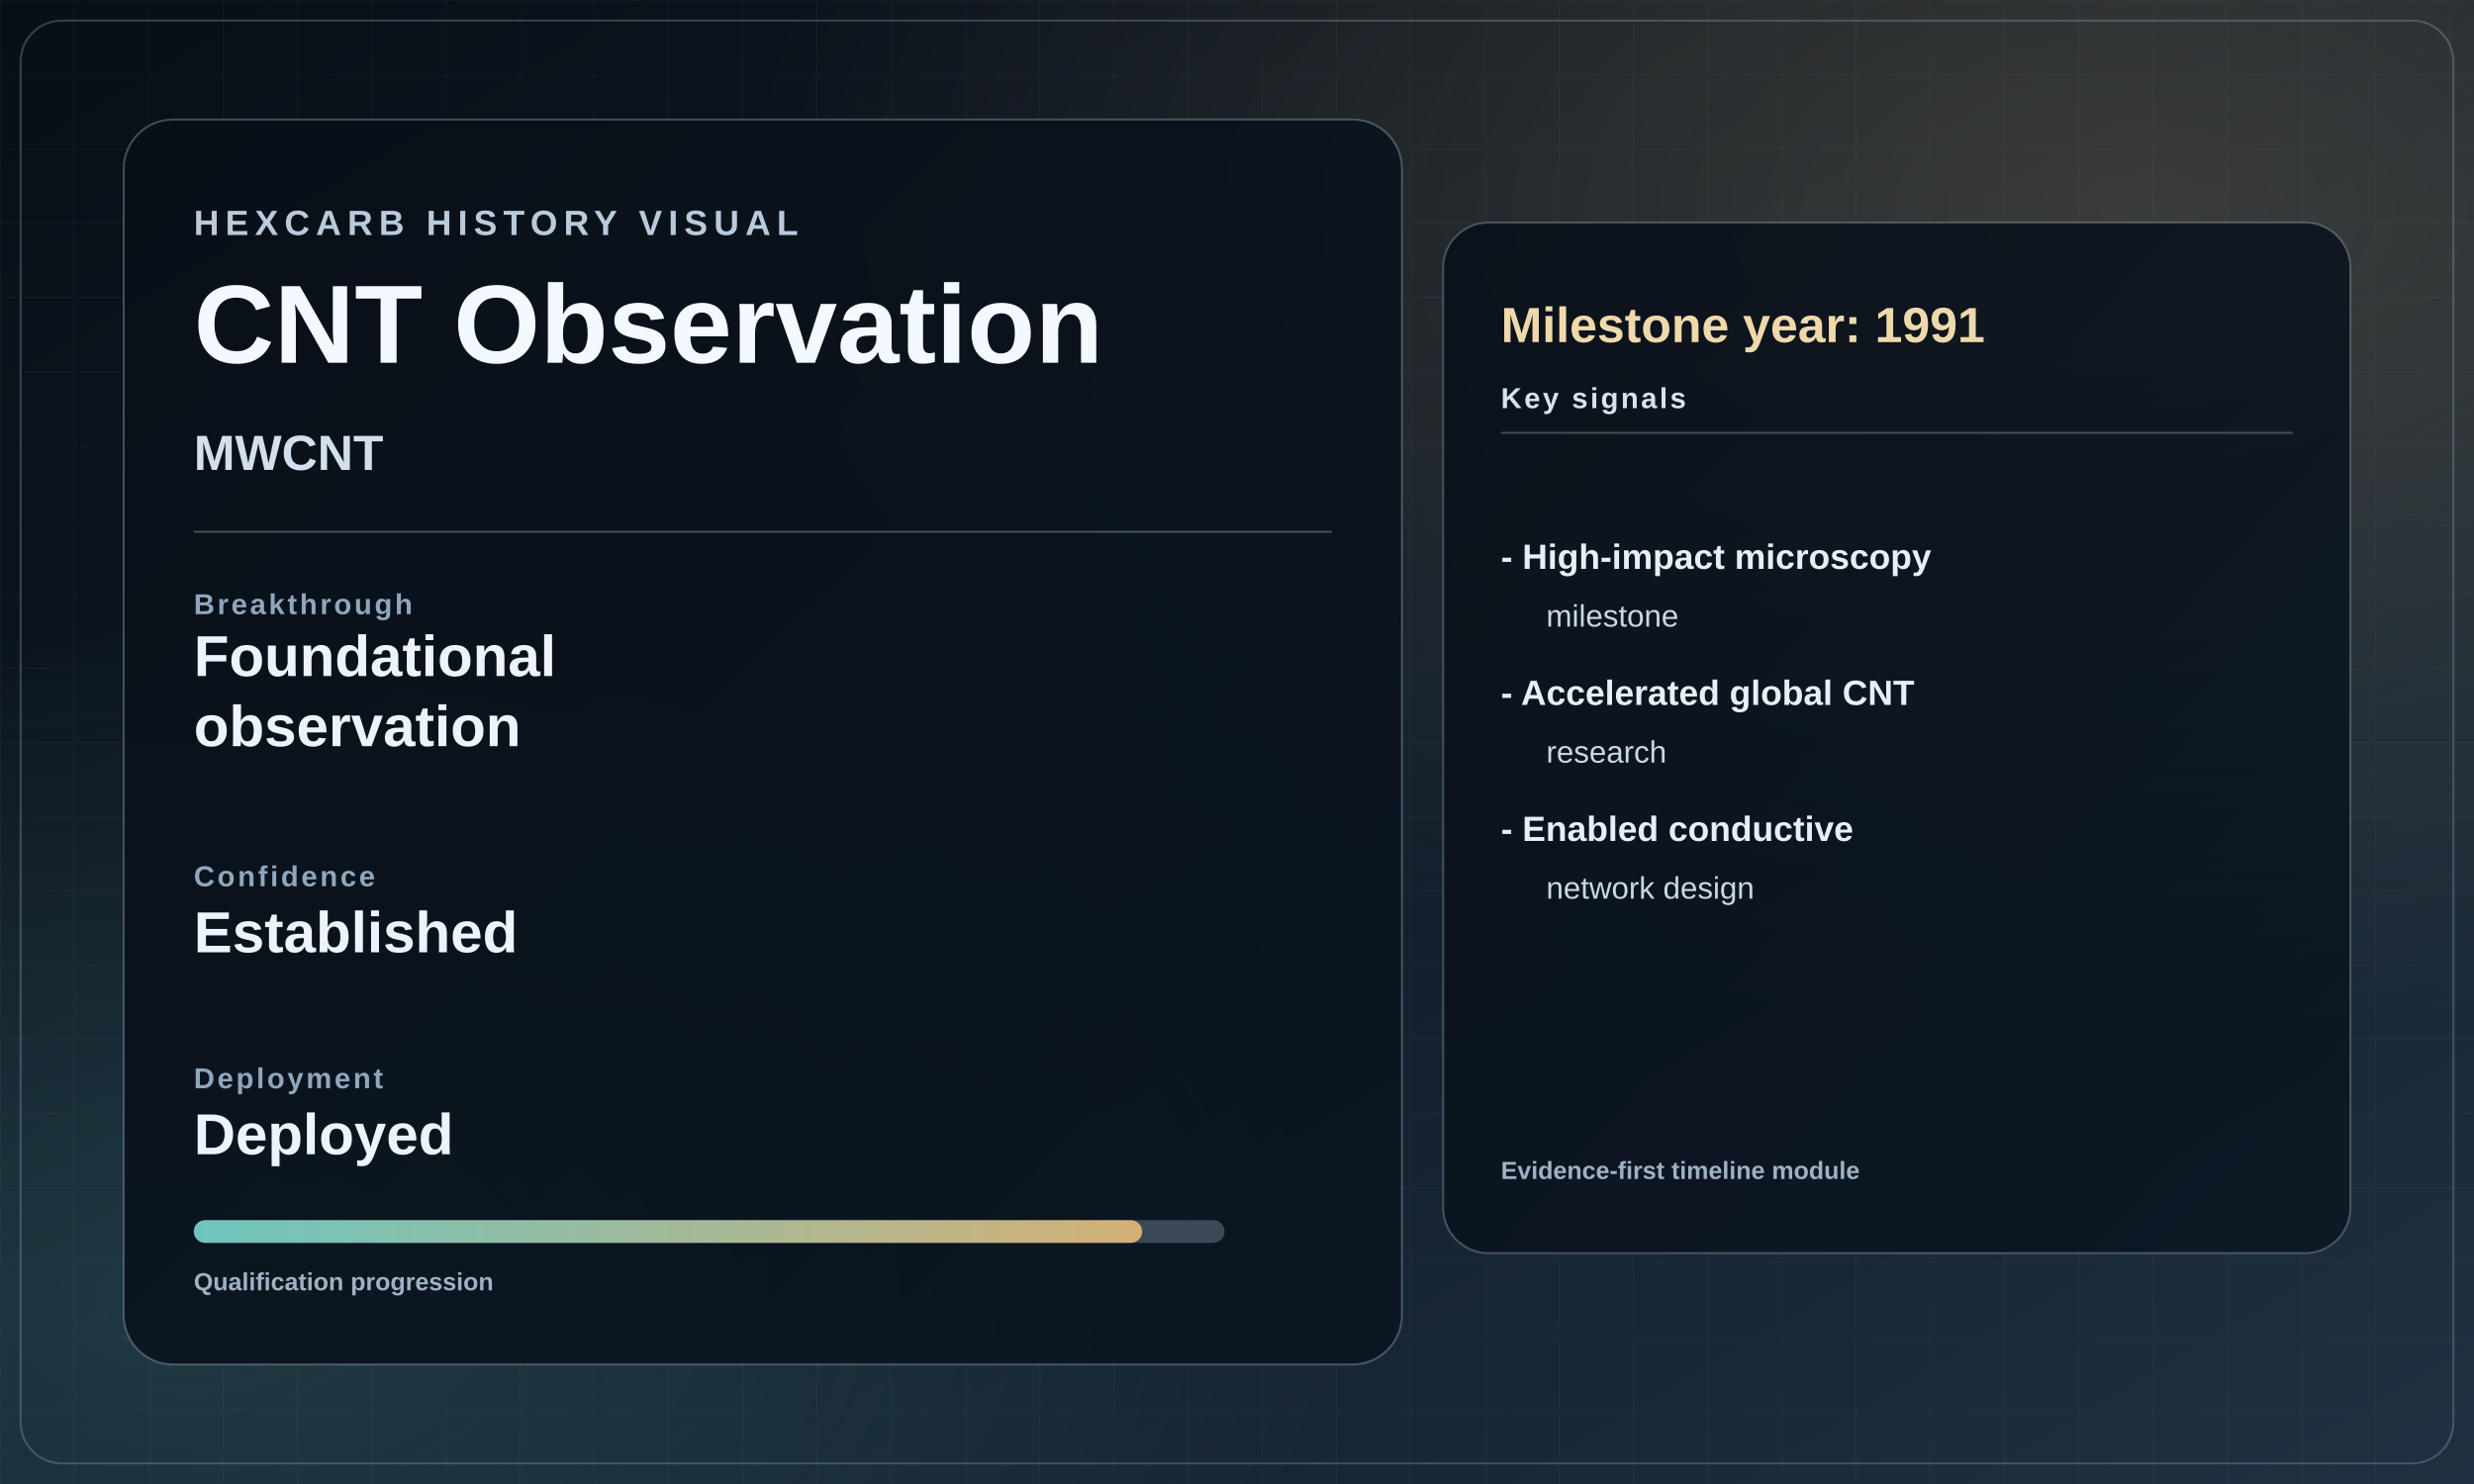
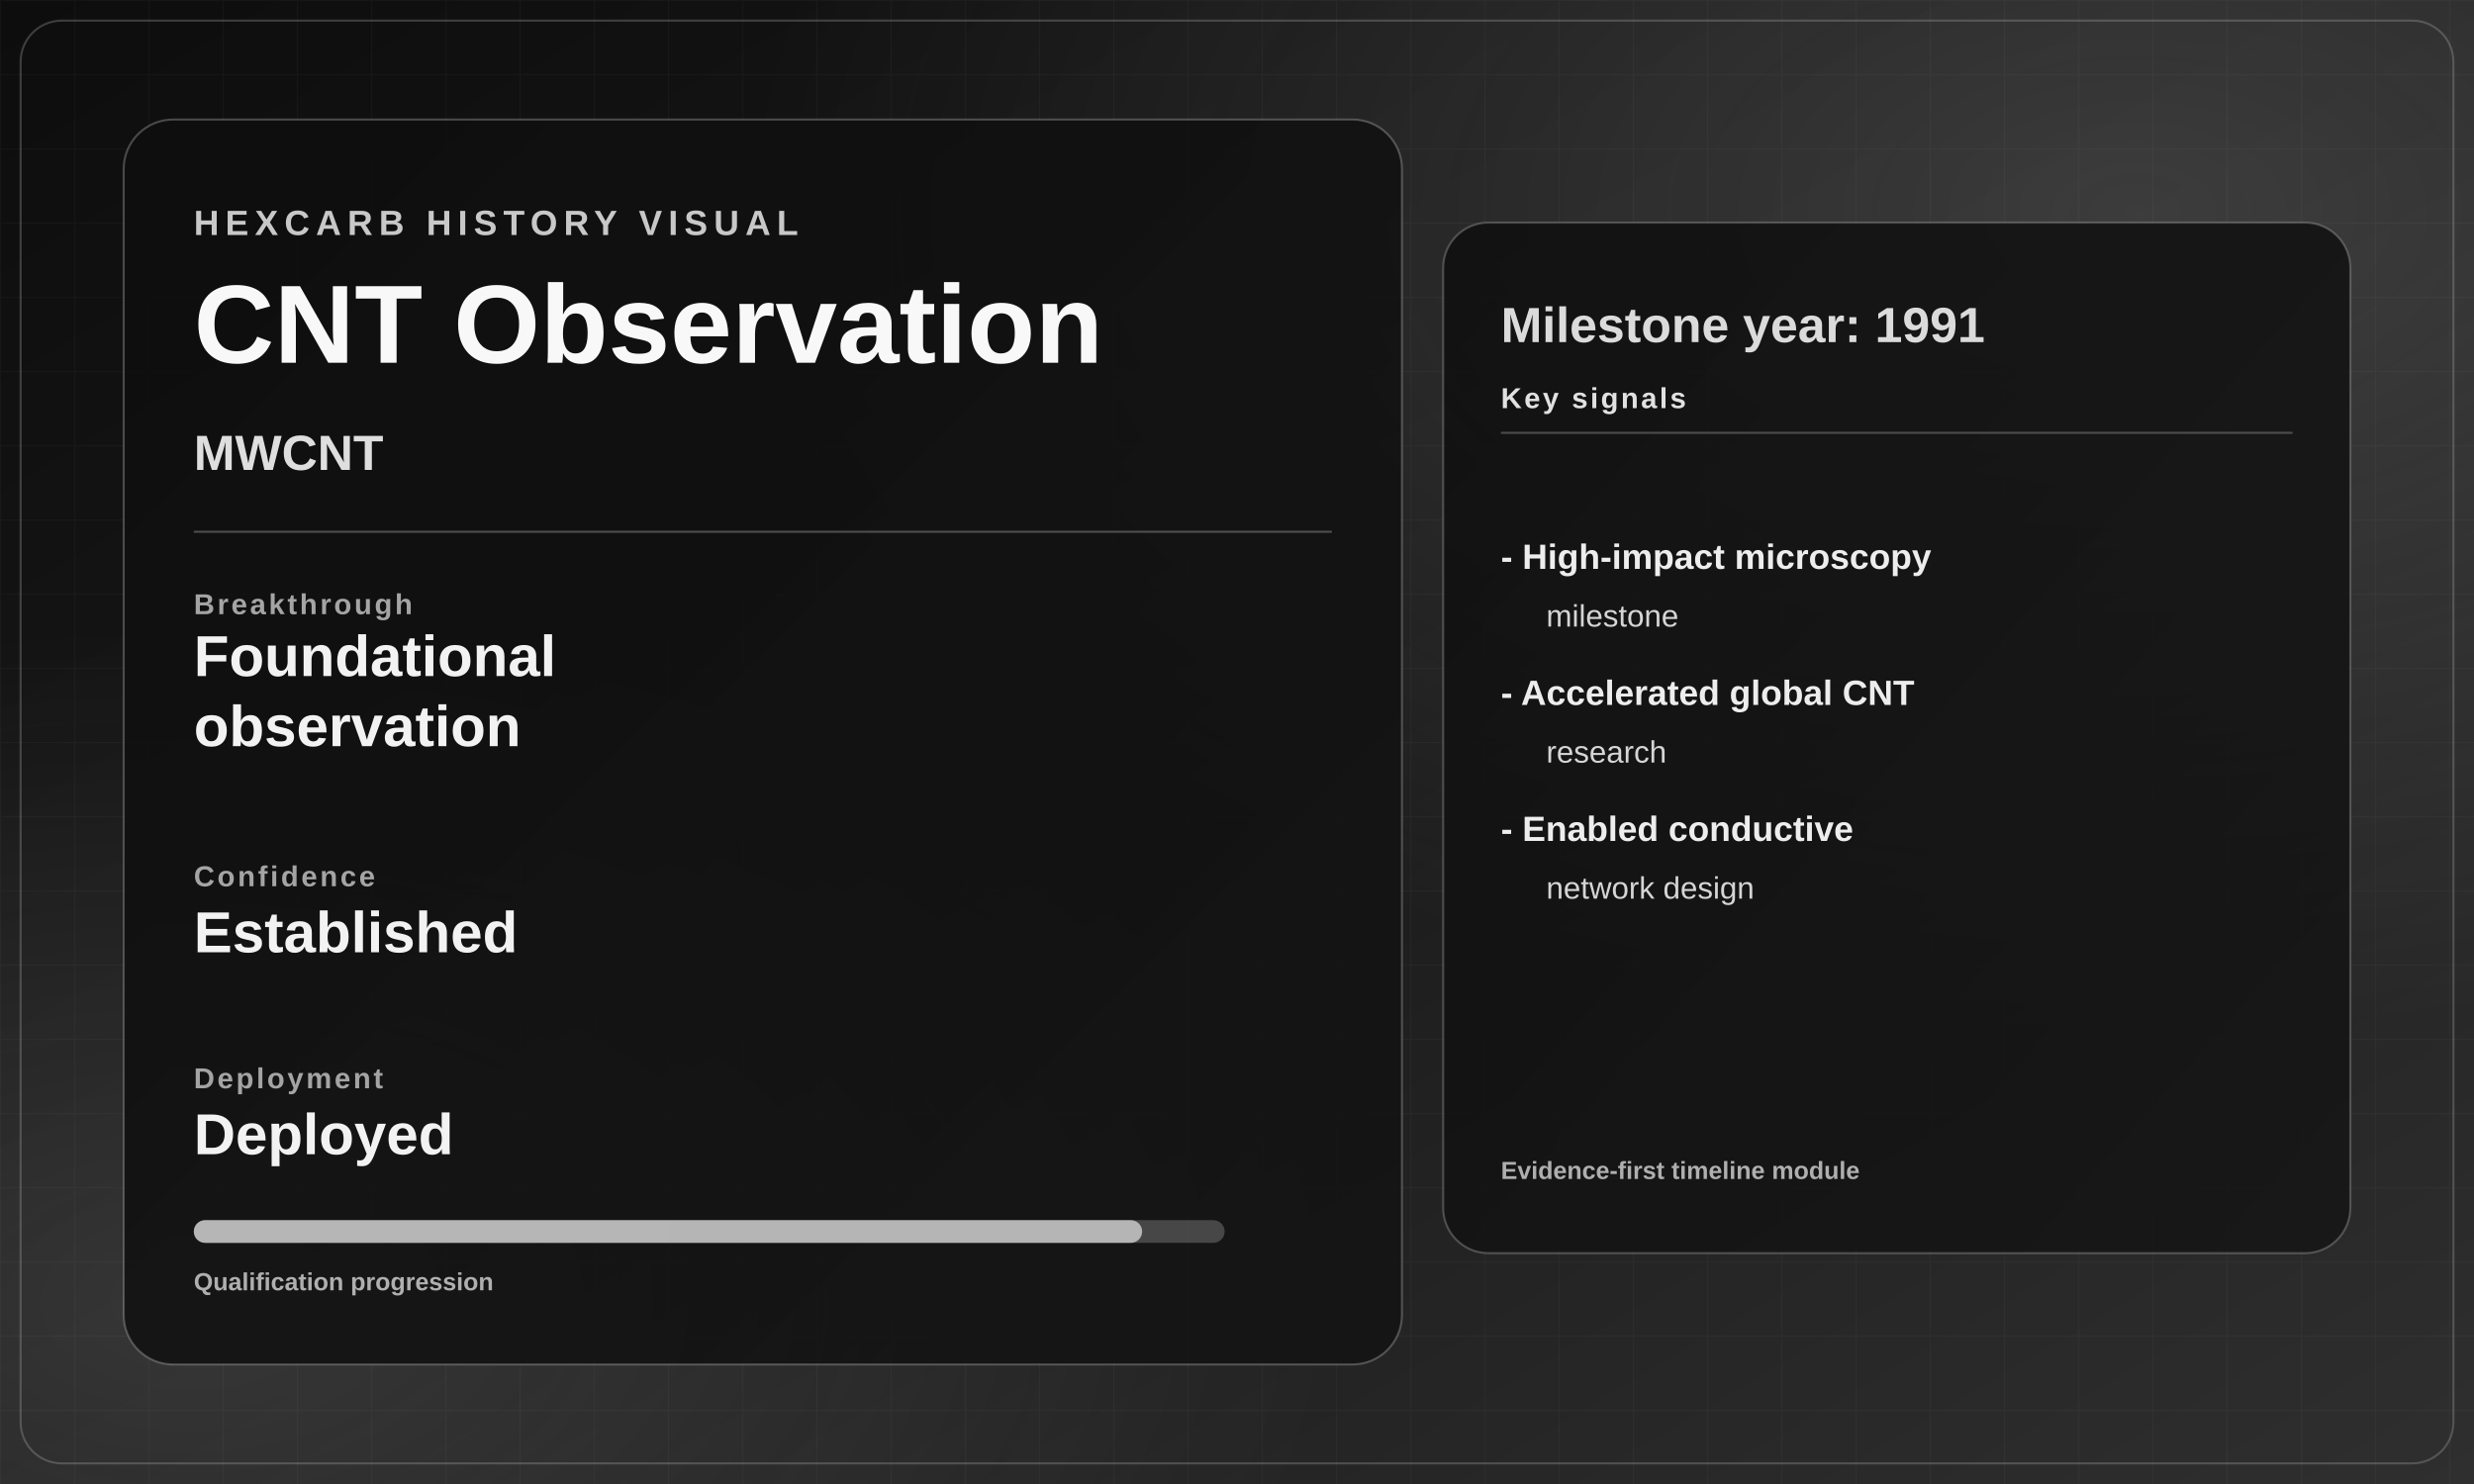
<svg xmlns="http://www.w3.org/2000/svg" width="1200" height="720" viewBox="0 0 1200 720" role="img" aria-label="CNT Observation timeline visual">
  <defs>
    <linearGradient id="bg" x1="0" y1="0" x2="1" y2="1">
-       <stop offset="0%" stop-color="#080e15" />
-       <stop offset="52%" stop-color="#101c2a" />
-       <stop offset="100%" stop-color="#1f3140" />
+       <stop offset="0%" stop-color="#0d0d0d" />
+       <stop offset="52%" stop-color="#1b1b1b" />
+       <stop offset="100%" stop-color="#2f2f2f" />
    </linearGradient>
    <radialGradient id="glowA" cx="86%" cy="14%" r="56%">
-       <stop offset="0%" stop-color="#d4b076" stop-opacity="0.22" />
-       <stop offset="100%" stop-color="#d4b076" stop-opacity="0" />
+       <stop offset="0%" stop-color="#b5b5b5" stop-opacity="0.22" />
+       <stop offset="100%" stop-color="#b5b5b5" stop-opacity="0" />
    </radialGradient>
    <radialGradient id="glowB" cx="8%" cy="88%" r="46%">
-       <stop offset="0%" stop-color="#6ec5bf" stop-opacity="0.18" />
-       <stop offset="100%" stop-color="#6ec5bf" stop-opacity="0" />
+       <stop offset="0%" stop-color="#b6b6b6" stop-opacity="0.18" />
+       <stop offset="100%" stop-color="#b6b6b6" stop-opacity="0" />
    </radialGradient>
    <pattern id="mesh" width="36" height="36" patternUnits="userSpaceOnUse">
-       <path d="M0 0 H36 M0 0 V36" stroke="rgba(159,183,208,0.08)" stroke-width="1" />
+       <path d="M0 0 H36 M0 0 V36" stroke="rgba(180,180,180,0.08)" stroke-width="1" />
    </pattern>
    <linearGradient id="leftPanel" x1="0" y1="0" x2="1" y2="1">
-       <stop offset="0%" stop-color="rgba(8,15,23,0.92)" />
-       <stop offset="100%" stop-color="rgba(10,20,31,0.86)" />
+       <stop offset="0%" stop-color="rgba(14,14,14,0.92)" />
+       <stop offset="100%" stop-color="rgba(19,19,19,0.86)" />
    </linearGradient>
    <linearGradient id="rightPanel" x1="0" y1="0" x2="1" y2="1">
-       <stop offset="0%" stop-color="rgba(9,16,25,0.92)" />
-       <stop offset="100%" stop-color="rgba(11,22,34,0.86)" />
+       <stop offset="0%" stop-color="rgba(16,16,16,0.92)" />
+       <stop offset="100%" stop-color="rgba(21,21,21,0.86)" />
    </linearGradient>
    <linearGradient id="bar" x1="0" y1="0" x2="1" y2="0">
-       <stop offset="0%" stop-color="#6ec5bf" />
-       <stop offset="100%" stop-color="#d4b076" />
+       <stop offset="0%" stop-color="#b6b6b6" />
+       <stop offset="100%" stop-color="#b5b5b5" />
    </linearGradient>
    <style>
-       .kicker { font: 700 17px 'Segoe UI', Arial, sans-serif; letter-spacing: 3px; fill: #b9cadd; text-transform: uppercase; }
-       .title { font: 700 54px 'Segoe UI', Arial, sans-serif; fill: #f4f8ff; }
-       .family { font: 600 24px 'Segoe UI', Arial, sans-serif; fill: #d3dfec; }
-       .label { font: 700 14px 'Segoe UI', Arial, sans-serif; letter-spacing: 1.3px; fill: #90a6bd; text-transform: uppercase; }
-       .value { font: 600 28px 'Segoe UI', Arial, sans-serif; fill: #edf3fa; }
-       .year { font: 700 24px 'Segoe UI', Arial, sans-serif; fill: #efd9ab; }
-       .sigHead { font: 700 14px 'Segoe UI', Arial, sans-serif; letter-spacing: 1.2px; fill: #d7e3ef; text-transform: uppercase; }
-       .signal { font: 600 17px 'Segoe UI', Arial, sans-serif; fill: #e6eef8; }
-       .signalSub { font: 500 15px 'Segoe UI', Arial, sans-serif; fill: #cad7e4; }
-       .foot { font: 600 12px 'Segoe UI', Arial, sans-serif; fill: #9fb1c4; }
+       .kicker { font: 700 17px 'Segoe UI', Arial, sans-serif; letter-spacing: 3px; fill: #c8c8c8; text-transform: uppercase; }
+       .title { font: 700 54px 'Segoe UI', Arial, sans-serif; fill: #f8f8f8; }
+       .family { font: 600 24px 'Segoe UI', Arial, sans-serif; fill: #dedede; }
+       .label { font: 700 14px 'Segoe UI', Arial, sans-serif; letter-spacing: 1.3px; fill: #a4a4a4; text-transform: uppercase; }
+       .value { font: 600 28px 'Segoe UI', Arial, sans-serif; fill: #f2f2f2; }
+       .year { font: 700 24px 'Segoe UI', Arial, sans-serif; fill: #dbdbdb; }
+       .sigHead { font: 700 14px 'Segoe UI', Arial, sans-serif; letter-spacing: 1.2px; fill: #e1e1e1; text-transform: uppercase; }
+       .signal { font: 600 17px 'Segoe UI', Arial, sans-serif; fill: #ededed; }
+       .signalSub { font: 500 15px 'Segoe UI', Arial, sans-serif; fill: #d5d5d5; }
+       .foot { font: 600 12px 'Segoe UI', Arial, sans-serif; fill: #afafaf; }
    </style>
  </defs>
  <rect width="1200" height="720" fill="url(#bg)" />
  <rect width="1200" height="720" fill="url(#mesh)" opacity="0.56" />
  <rect width="1200" height="720" fill="url(#glowA)" />
  <rect width="1200" height="720" fill="url(#glowB)" />
-   <rect x="10" y="10" width="1180" height="700" rx="20" fill="none" stroke="rgba(168,188,208,0.28)" />
-   <rect x="60" y="58" width="620" height="604" rx="24" fill="url(#leftPanel)" stroke="rgba(172,191,211,0.34)" />
-   <rect x="700" y="108" width="440" height="500" rx="22" fill="url(#rightPanel)" stroke="rgba(172,191,211,0.32)" />
+   <rect x="10" y="10" width="1180" height="700" rx="20" fill="none" stroke="rgba(186,186,186,0.28)" />
+   <rect x="60" y="58" width="620" height="604" rx="24" fill="url(#leftPanel)" stroke="rgba(189,189,189,0.34)" />
+   <rect x="700" y="108" width="440" height="500" rx="22" fill="url(#rightPanel)" stroke="rgba(189,189,189,0.32)" />
  <text x="94" y="114" class="kicker">HEXCARB HISTORY VISUAL</text>
  <text x="94" y="176" class="title">
    <tspan x="94" dy="0">CNT Observation</tspan>
  </text>
  <text x="94" y="228" class="family">
    <tspan x="94" dy="0">MWCNT</tspan>
  </text>
-   <line x1="94" y1="258" x2="646" y2="258" stroke="rgba(176,196,216,0.34)" />
+   <line x1="94" y1="258" x2="646" y2="258" stroke="rgba(194,194,194,0.34)" />
  <text x="94" y="298" class="label">Breakthrough</text>
  <text x="94" y="328" class="value">
    <tspan x="94" dy="0">Foundational</tspan>
    <tspan x="94" dy="34">observation</tspan>
  </text>
  <text x="94" y="430" class="label">Confidence</text>
  <text x="94" y="462" class="value">Established</text>
  <text x="94" y="528" class="label">Deployment</text>
  <text x="94" y="560" class="value">Deployed</text>
-   <rect x="94" y="592" width="500" height="11" rx="5.5" fill="rgba(160,180,200,0.32)" />
+   <rect x="94" y="592" width="500" height="11" rx="5.5" fill="rgba(178,178,178,0.32)" />
  <rect x="94" y="592" width="460" height="11" rx="5.5" fill="url(#bar)" />
  <text x="94" y="626" class="foot">Qualification progression</text>
  <text x="728" y="166" class="year">Milestone year: 1991</text>
  <text x="728" y="198" class="sigHead">Key signals</text>
-   <line x1="728" y1="210" x2="1112" y2="210" stroke="rgba(176,196,216,0.32)" />
+   <line x1="728" y1="210" x2="1112" y2="210" stroke="rgba(194,194,194,0.32)" />
  <text x="728" y="276" class="signal">
    <tspan x="728" dy="0">- High-impact microscopy</tspan>
  </text>
  <text x="750" y="304" class="signalSub">
    <tspan x="750" dy="0">milestone</tspan>
  </text>
  <text x="728" y="342" class="signal">
    <tspan x="728" dy="0">- Accelerated global CNT</tspan>
  </text>
  <text x="750" y="370" class="signalSub">
    <tspan x="750" dy="0">research</tspan>
  </text>
  <text x="728" y="408" class="signal">
    <tspan x="728" dy="0">- Enabled conductive</tspan>
  </text>
  <text x="750" y="436" class="signalSub">
    <tspan x="750" dy="0">network design</tspan>
  </text>
  <text x="728" y="572" class="foot">Evidence-first timeline module</text>
</svg>
